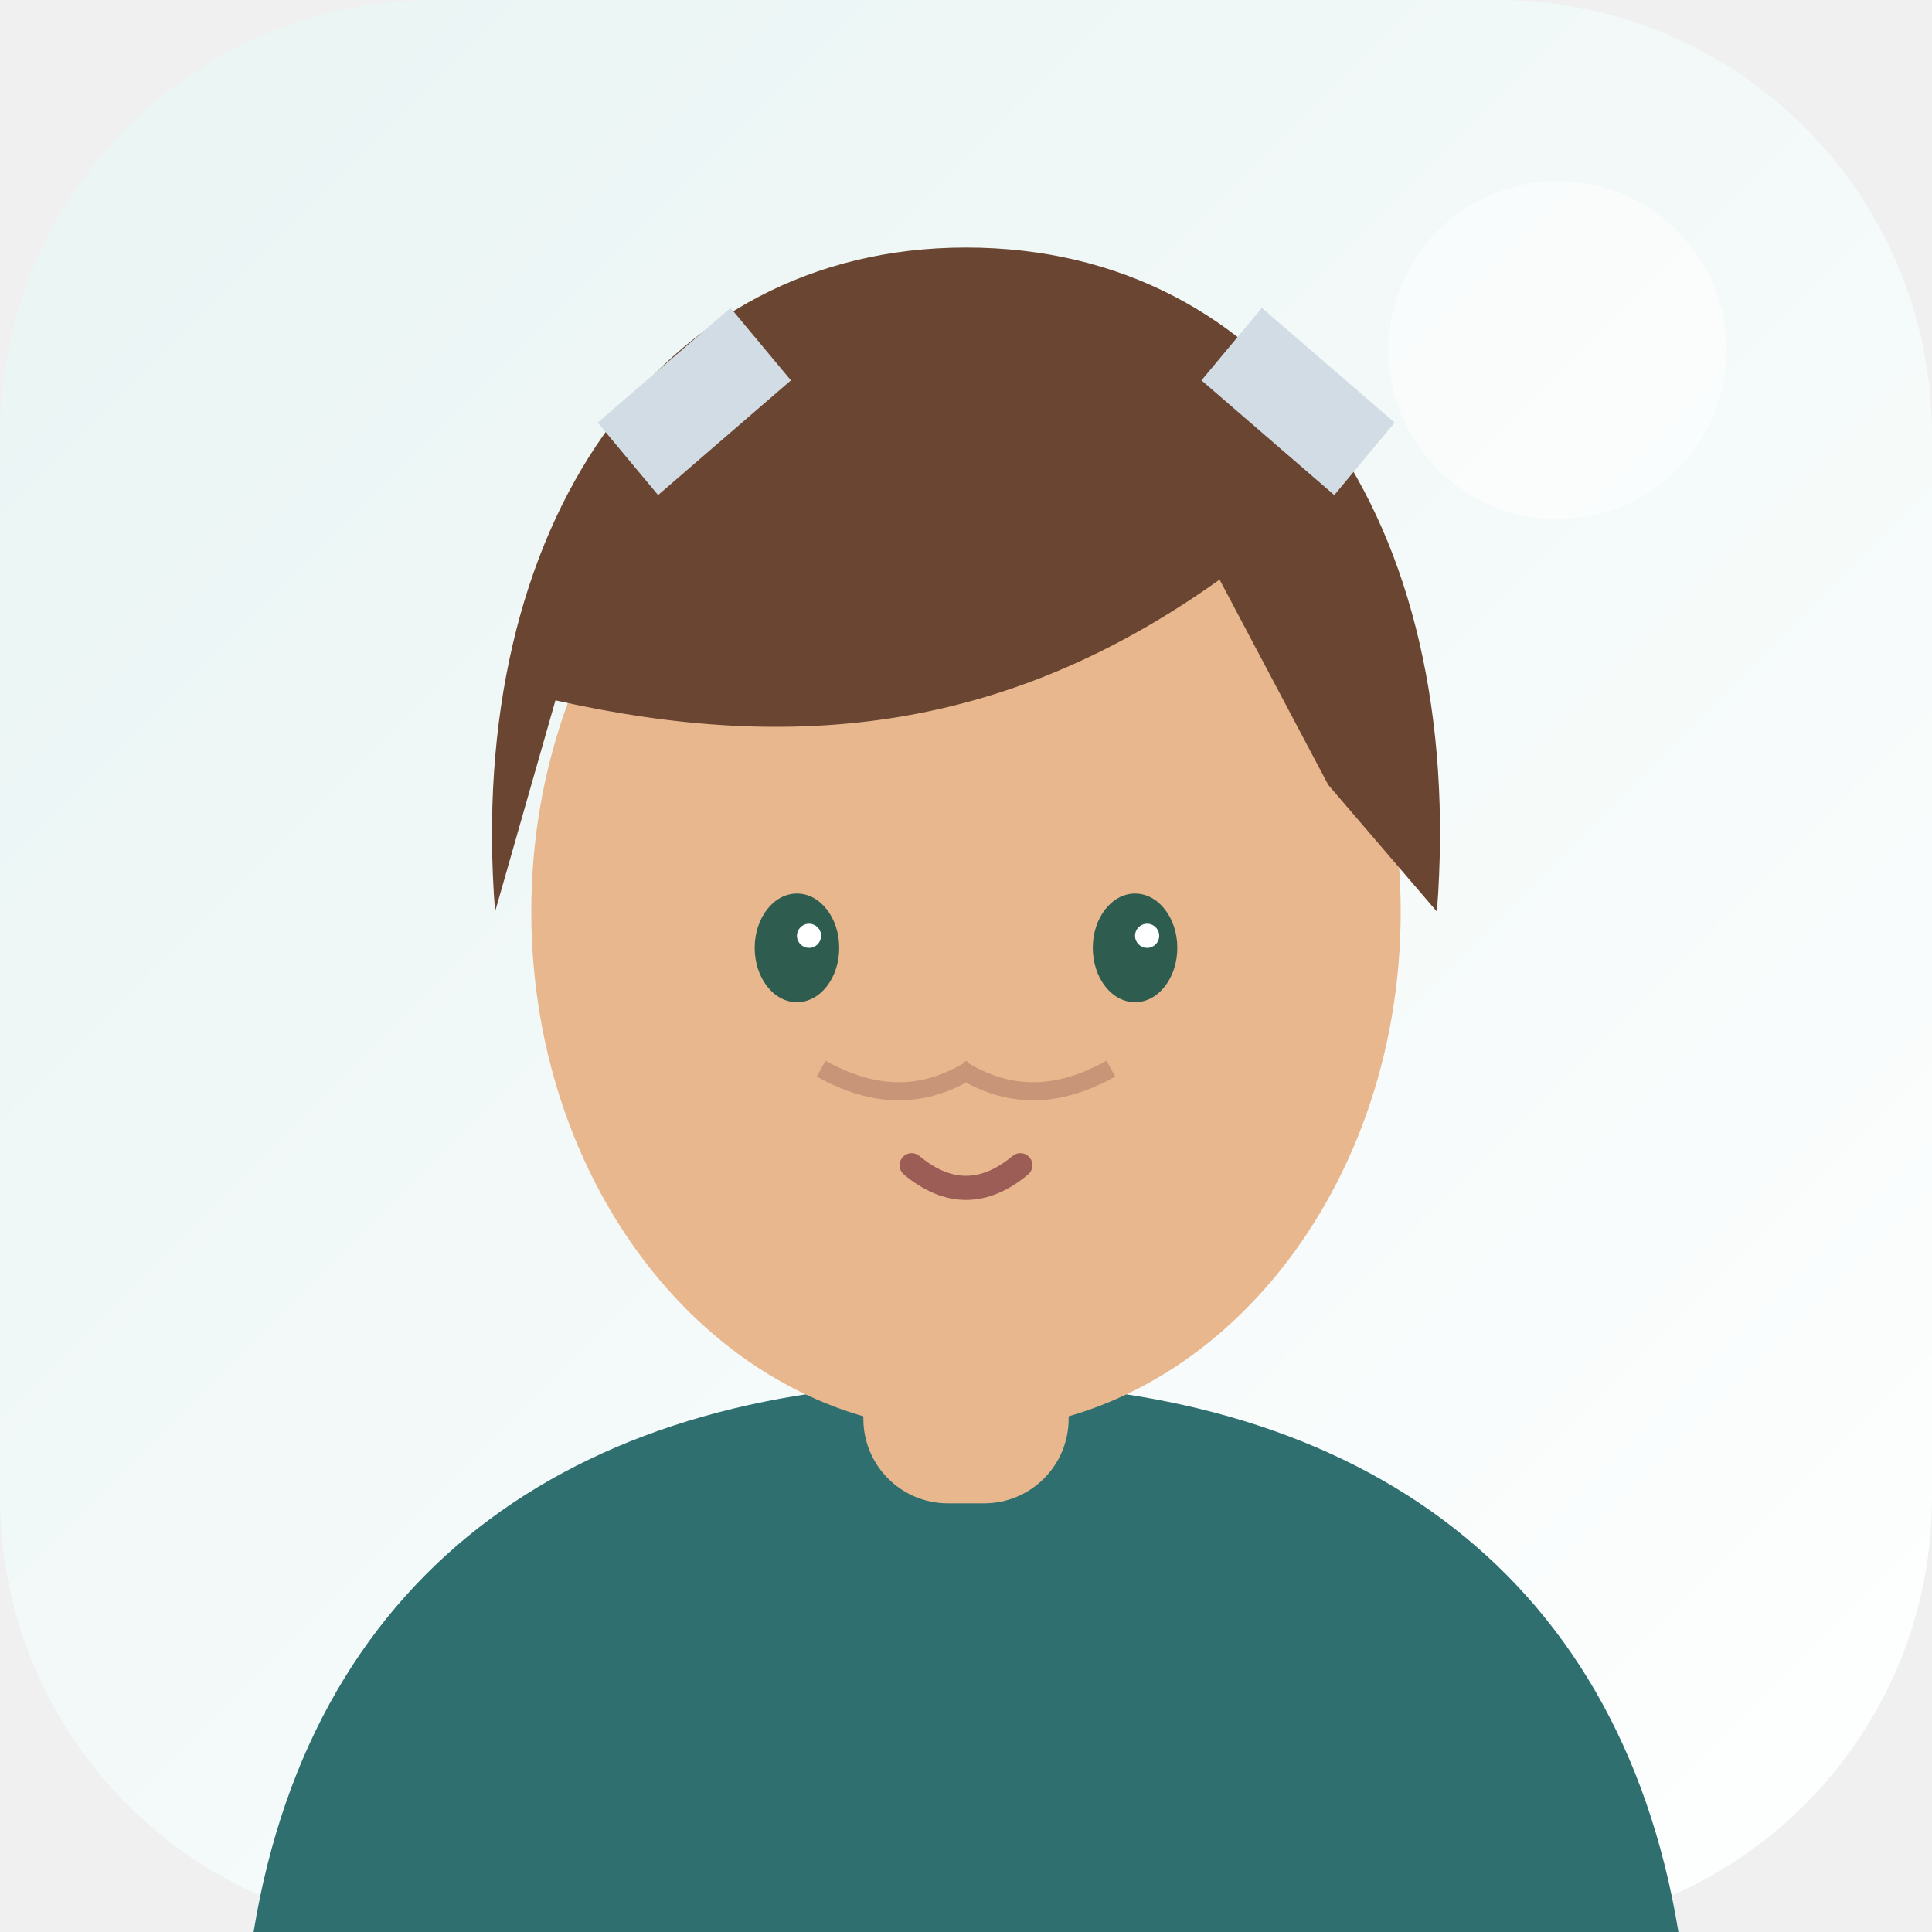
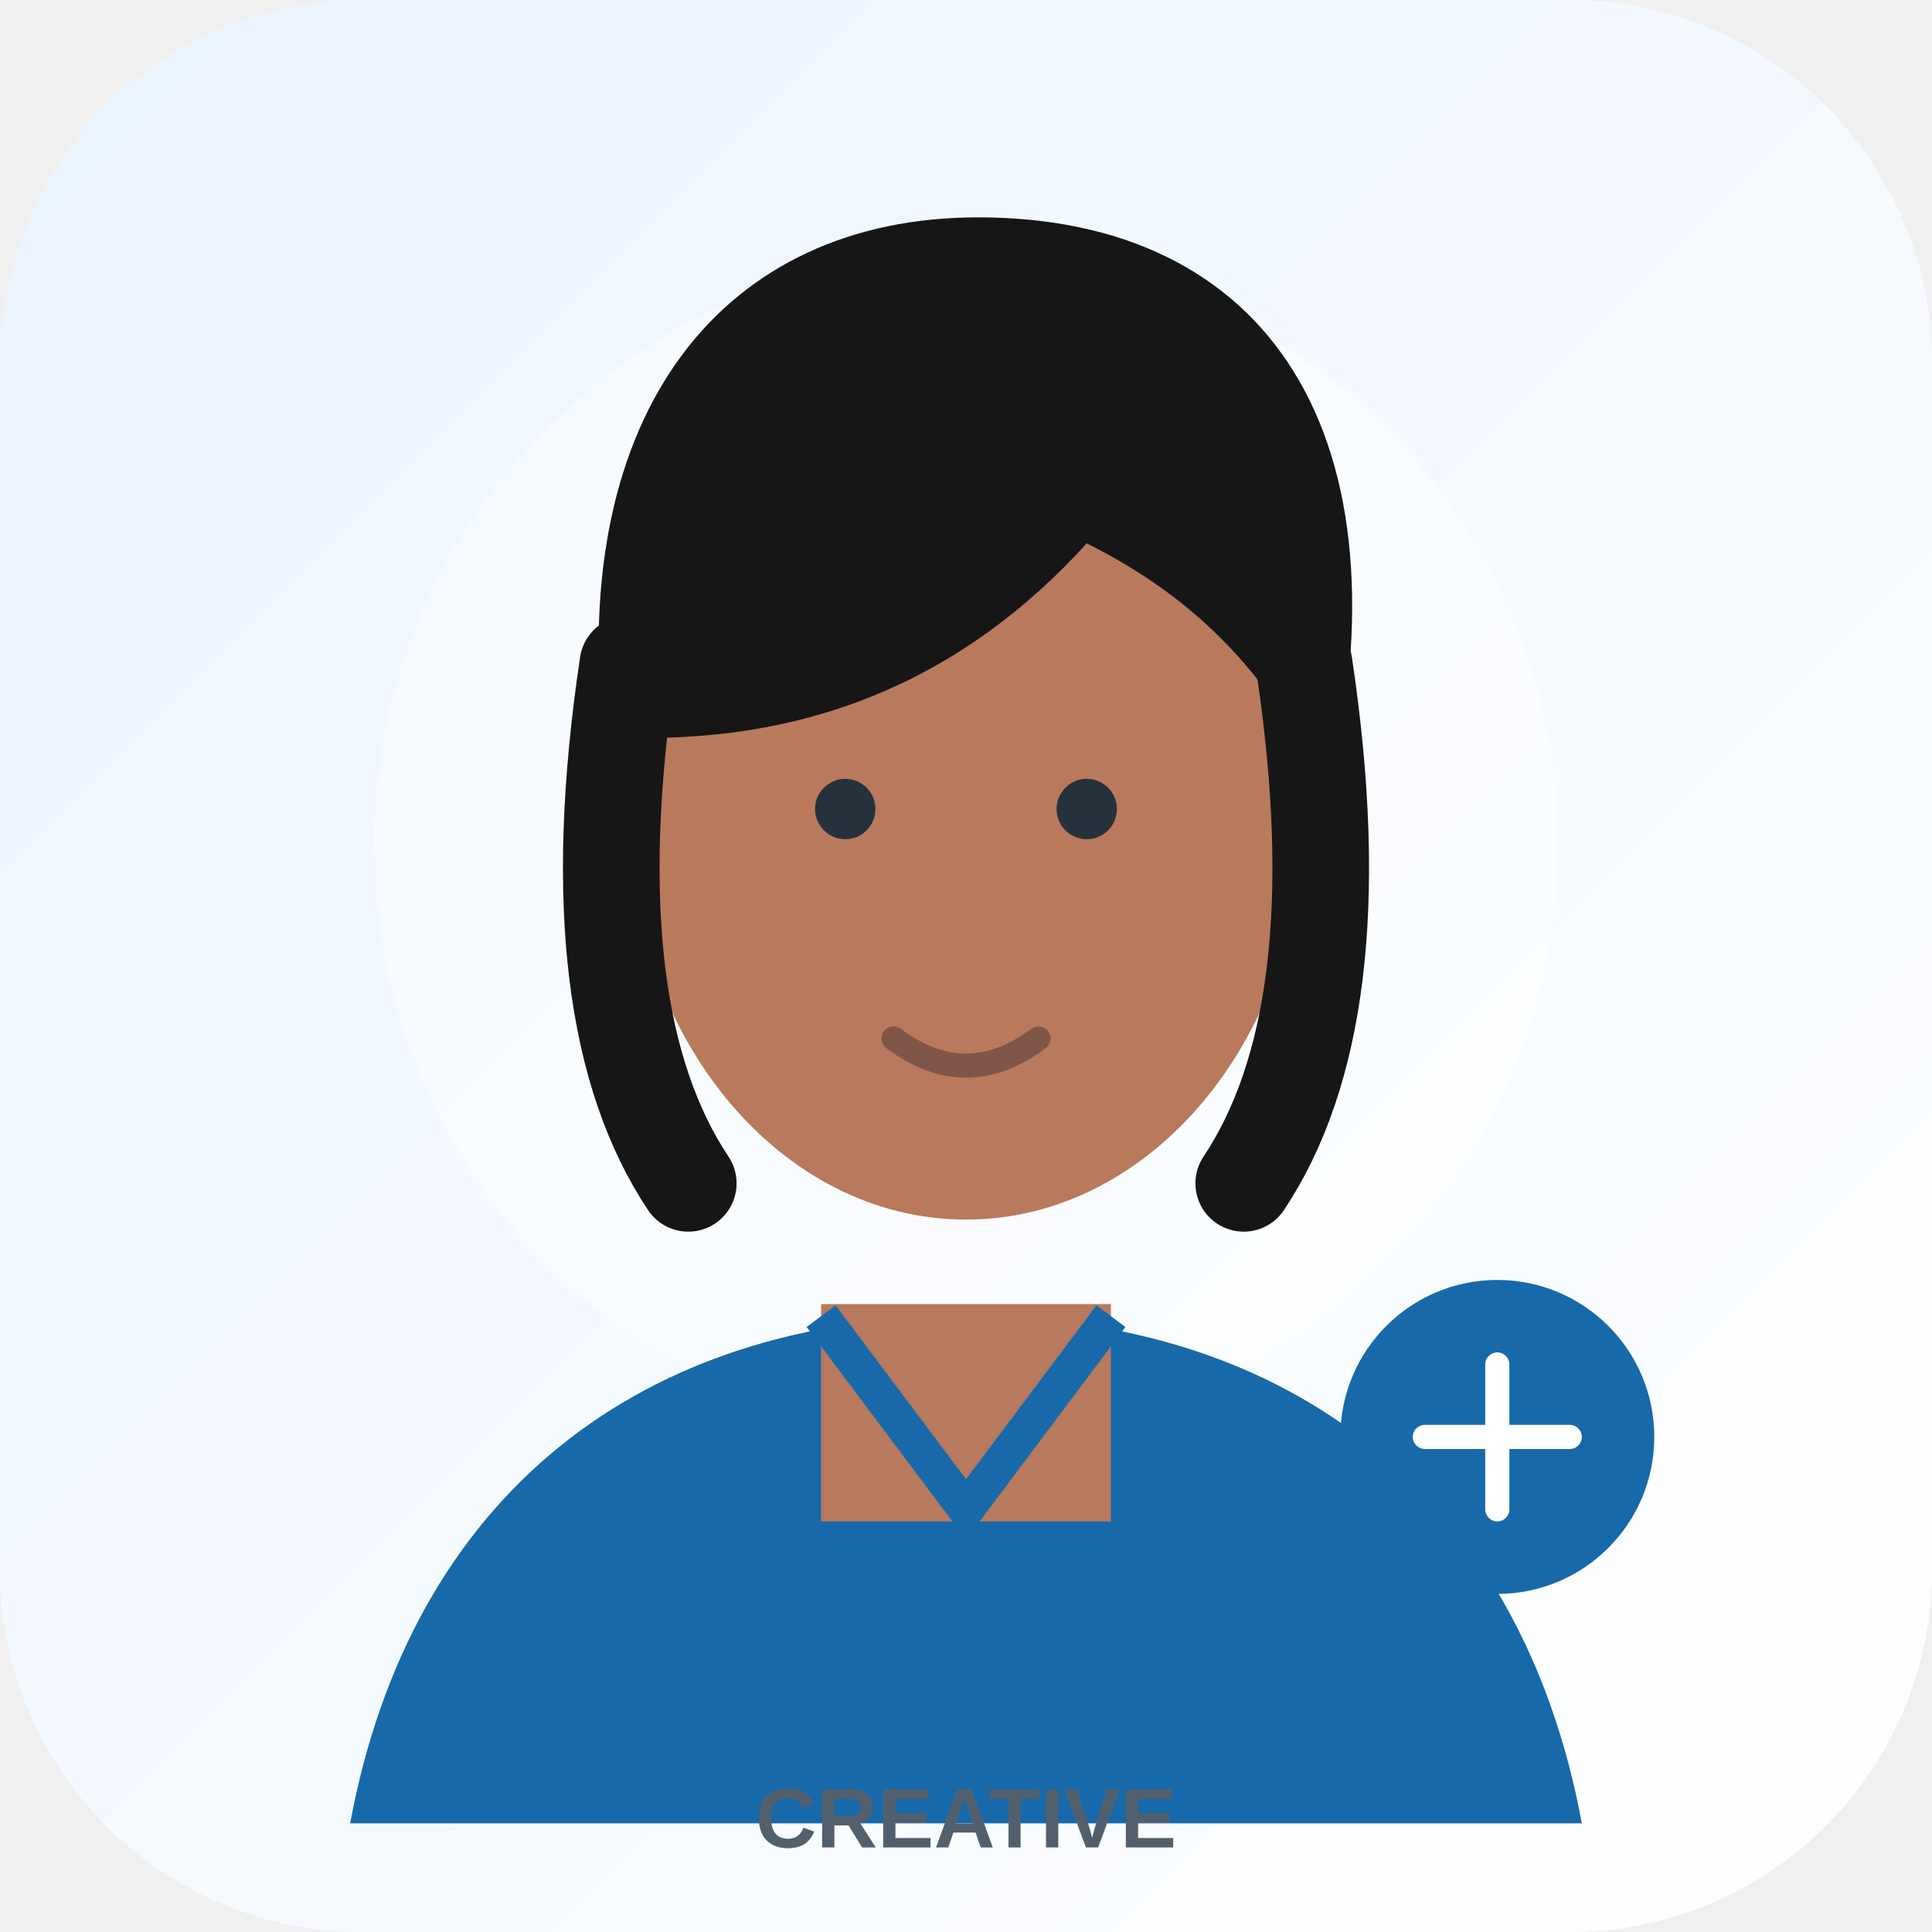
- <svg xmlns="http://www.w3.org/2000/svg" viewBox="0 0 320 320">
+ <svg xmlns="http://www.w3.org/2000/svg" viewBox="0 0 160 160">
  <defs>
-     <linearGradient id="g" x1="0" y1="0" x2="1" y2="1">
-       <stop stop-color="#E8F4F3" />
+     <linearGradient id="bg" x1="0" y1="0" x2="1" y2="1">
+       <stop stop-color="#eaf4ff" />
      <stop offset="1" stop-color="#fff" />
    </linearGradient>
  </defs>
-   <rect width="320" height="320" rx="72" fill="url(#g)" />
-   <circle cx="258" cy="58" r="28" fill="#fff" opacity=".55" />
-   <path d="M42 320c10-61 55-91 118-91s108 30 118 91z" fill="#2F6F70" />
-   <rect x="143" y="211" width="34" height="38" rx="14" fill="#E8B78E" />
-   <ellipse cx="160" cy="151" rx="72" ry="86" fill="#E8B78E" />
-   <path d="M82 151c-5-64 27-110 78-110 51 0 83 45 78 110l-18-21-18-34c-35 25-70 29-110 20z" fill="#6A4632" />
-   <ellipse cx="132" cy="157" rx="7" ry="9" fill="#2E5D50" />
-   <ellipse cx="188" cy="157" rx="7" ry="9" fill="#2E5D50" />
-   <circle cx="134" cy="155" r="2" fill="#fff" />
-   <circle cx="190" cy="155" r="2" fill="#fff" />
-   <path d="M151 193c6 5 12 5 18 0" fill="none" stroke="#9B5D55" stroke-width="4" stroke-linecap="round" />
-   <path d="M136 177c9 5 17 5 25 0M184 177c-9 5-17 5-25 0" fill="none" stroke="#A56D5F" stroke-width="3" opacity=".45" />
-   <path d="M99 70l22-19 10 12-22 19zM199 63l10-12 22 19-10 12z" fill="#D2DCE5" />
+   <rect width="160" height="160" rx="30" fill="url(#bg)" />
+   <circle cx="80" cy="70" r="49" fill="#fff" opacity=".42" />
+   <path d="M29 151c5-27 24-42 51-42s46 15 51 42" fill="#1769aa" />
+   <path d="M68 108h24v18H68z" fill="#b9795d" />
+   <ellipse cx="80" cy="67" rx="28" ry="34" fill="#b9795d" />
+   <path d="M50 61c-3-27 10-43 31-43 24 0 36 18 29 48-5-11-12-17-20-21-10 11-23 17-40 16z" fill="#161616" />
+   <path d="M52 55c-3 20-1 34 5 43M108 55c3 20 1 34-5 43" fill="none" stroke="#161616" stroke-width="8" stroke-linecap="round" />
+   <circle cx="70" cy="67" r="2.5" fill="#26323b" />
+   <circle cx="90" cy="67" r="2.5" fill="#26323b" />
+   <path d="M74 86c4 3 8 3 12 0" fill="none" stroke="#805649" stroke-width="2" stroke-linecap="round" />
+   <path d="M68 109l12 16 12-16" fill="none" stroke="#1769aa" stroke-width="3" />
+   <circle cx="124" cy="119" r="13" fill="#1769aa" />
+   <path d="M118 119h12M124 113v12" stroke="#fff" stroke-width="2" stroke-linecap="round" />
+   <text x="80" y="153" text-anchor="middle" font-family="Arial,sans-serif" font-size="7" font-weight="700" fill="#52606d">CREATIVE</text>
</svg>
